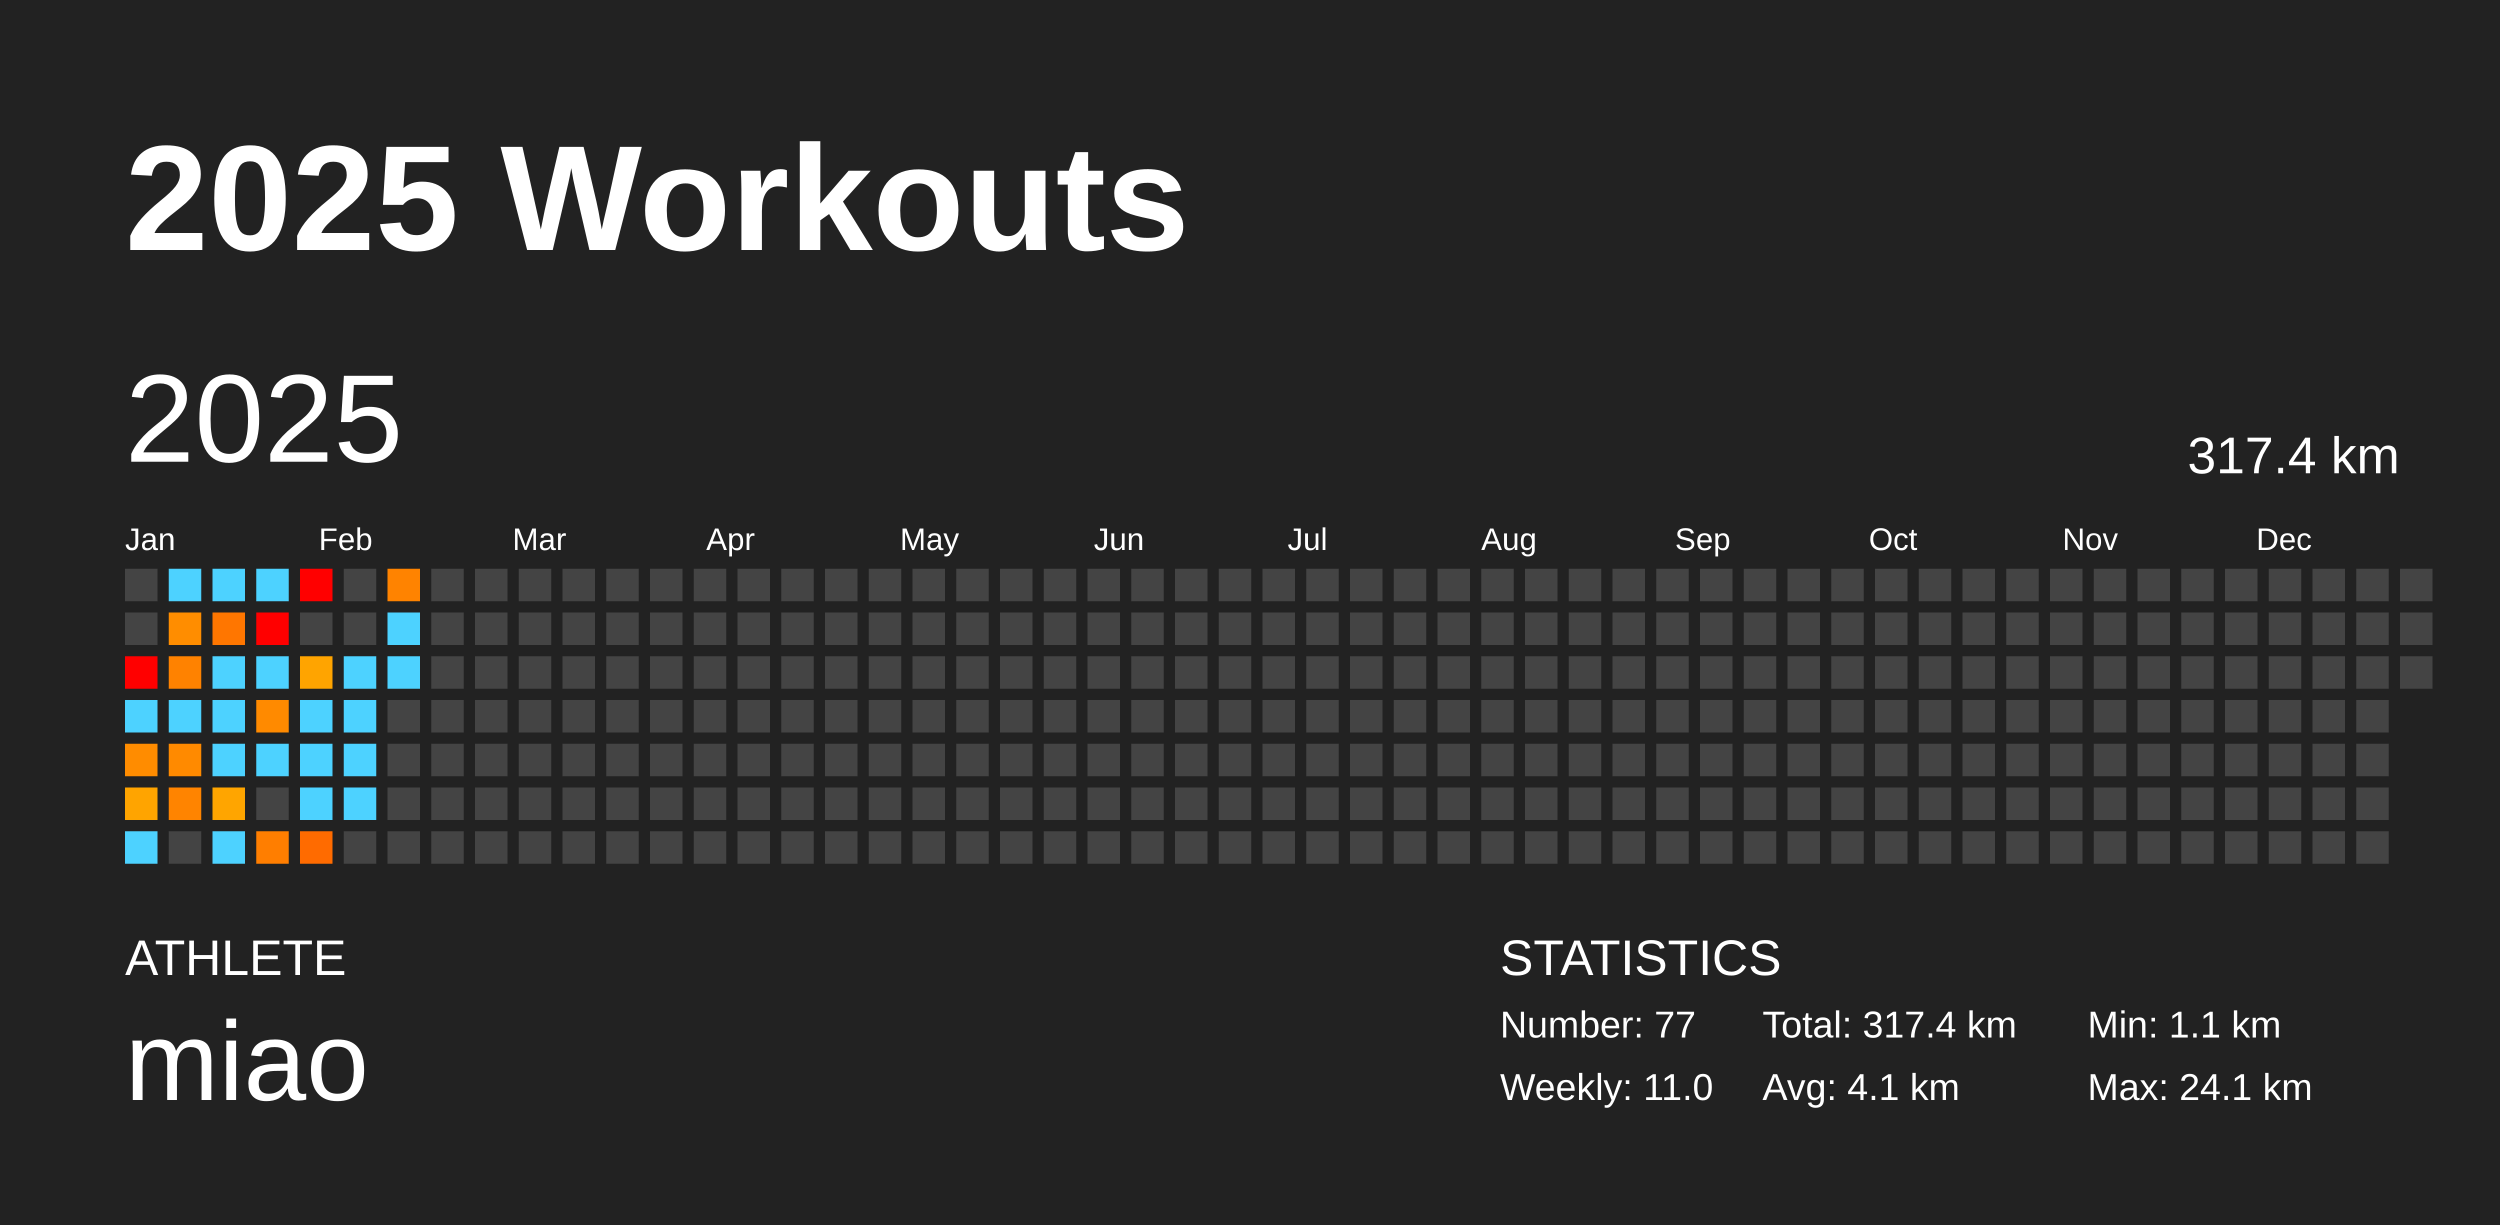
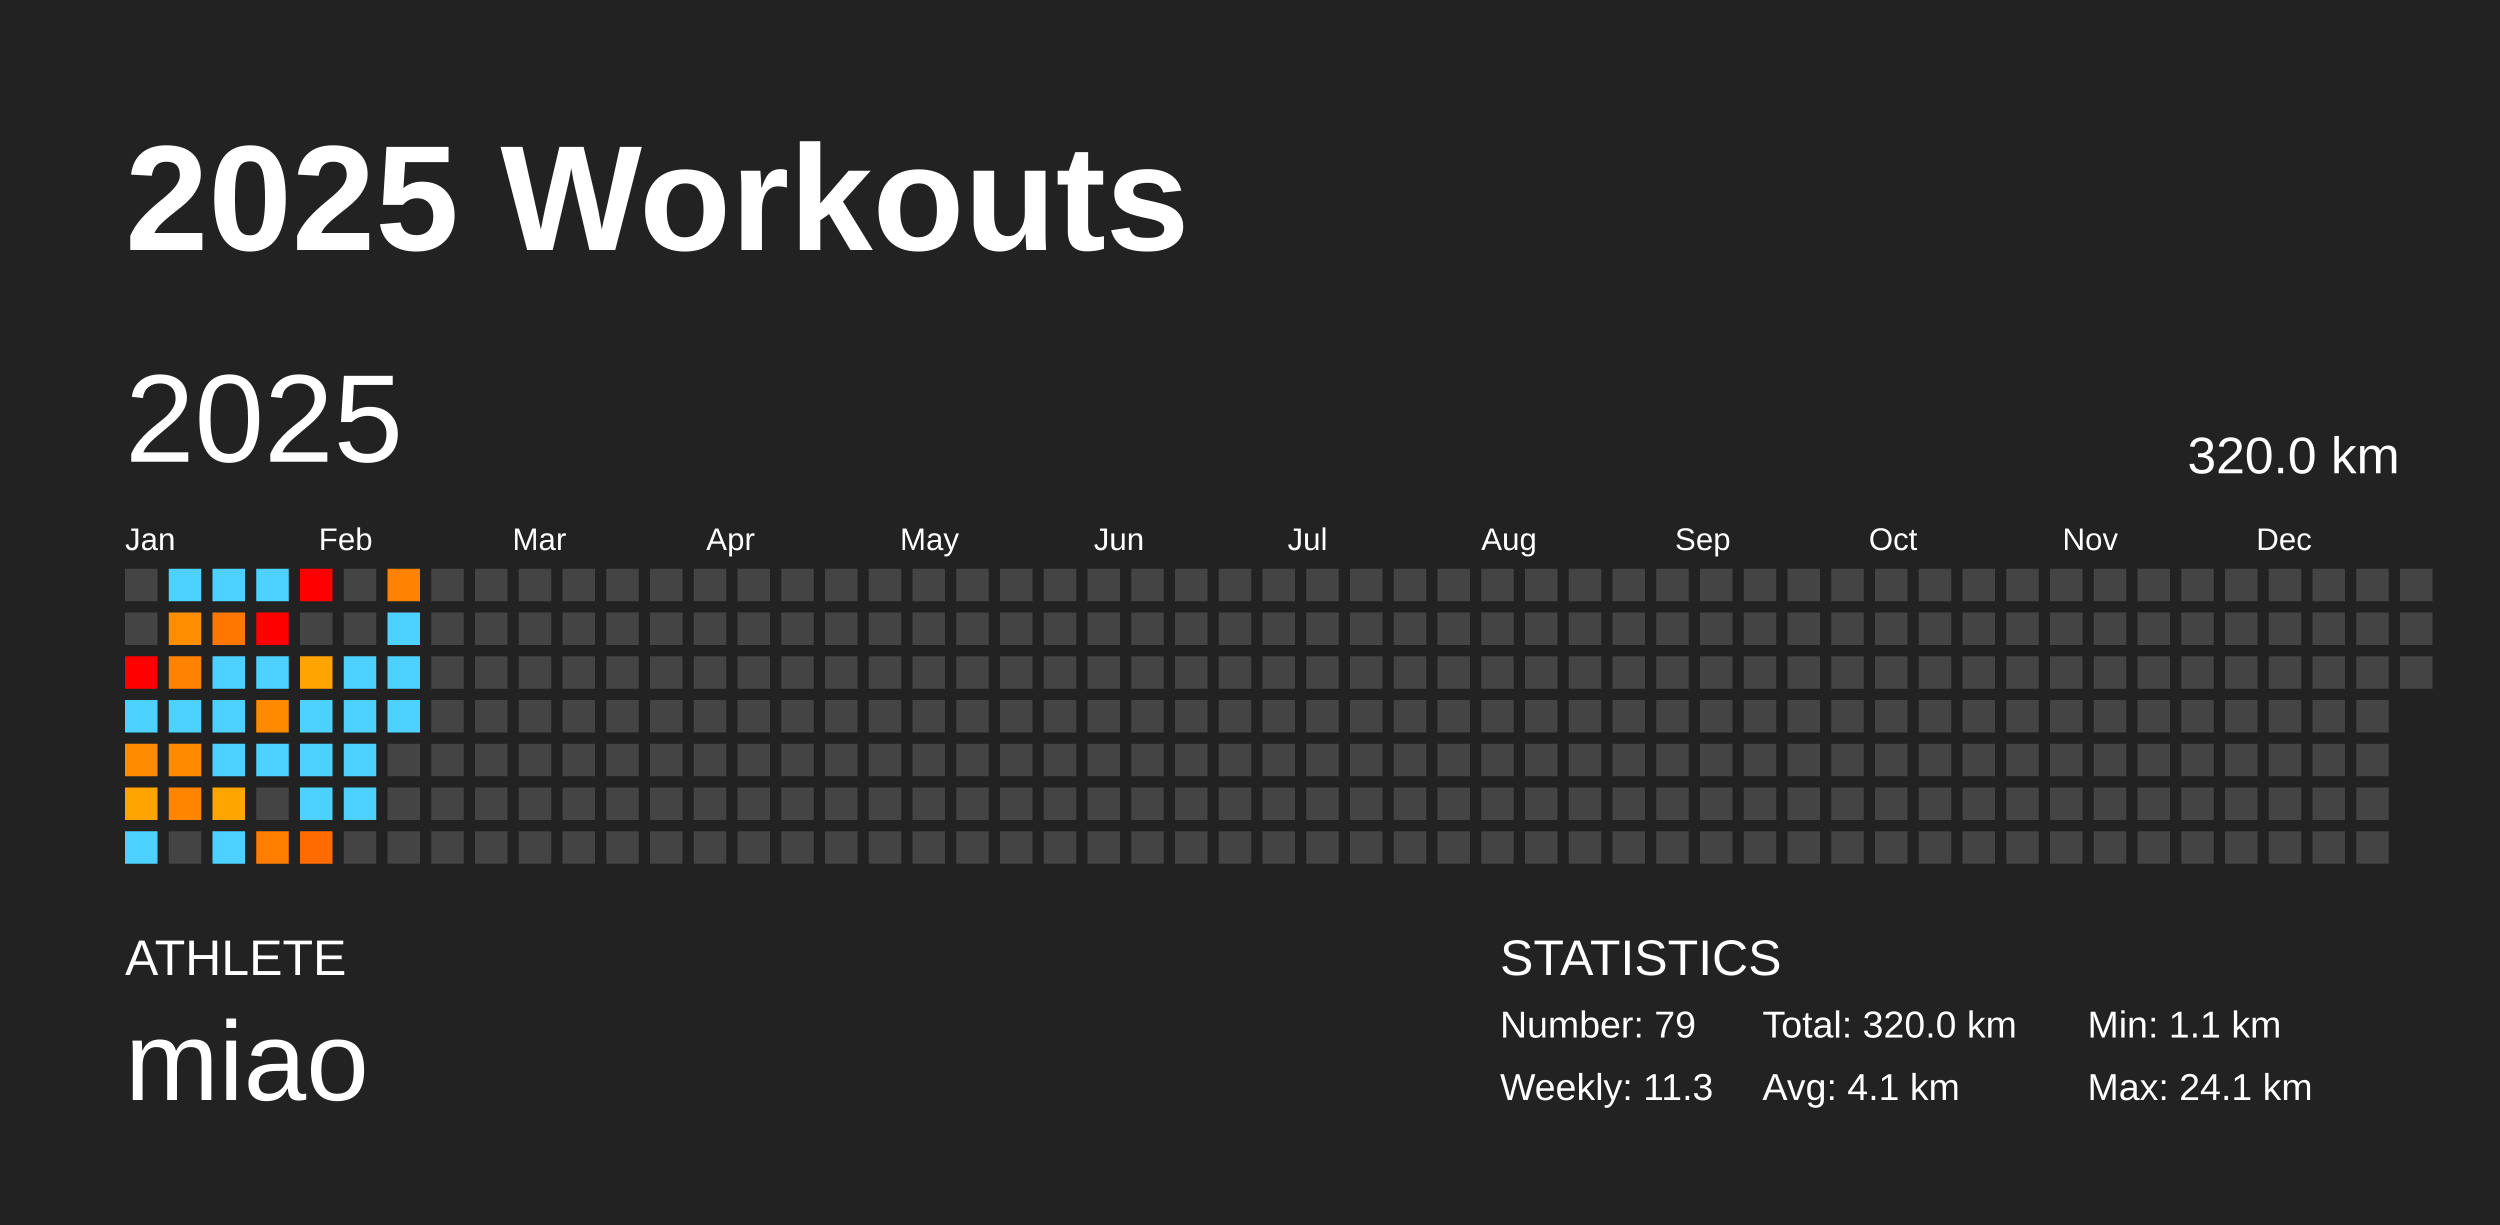
<svg xmlns="http://www.w3.org/2000/svg" baseProfile="full" height="98mm" version="1.1" viewBox="0,0,200,98" width="200mm">
  <defs />
  <rect fill="#222222" height="98" width="200" x="0" y="0" />
  <text fill="#FFFFFF" style="font-size:12px; font-family:Arial; font-weight:bold;" x="10" y="20">2025 Workouts</text>
  <text fill="#FFFFFF" style="font-size:4px; font-family:Arial" x="10" y="78">ATHLETE</text>
  <text fill="#FFFFFF" style="font-size:9px; font-family:Arial" x="10" y="88">miao</text>
  <text fill="#FFFFFF" style="font-size:4px; font-family:Arial" x="120" y="78">STATISTICS</text>
-   <text fill="#FFFFFF" style="font-size:3px; font-family:Arial" x="120" y="83">Number: 77</text>
-   <text fill="#FFFFFF" style="font-size:3px; font-family:Arial" x="120" y="88">Weekly: 11.0</text>
-   <text fill="#FFFFFF" style="font-size:3px; font-family:Arial" x="141" y="83">Total: 317.4 km</text>
+   <text fill="#FFFFFF" style="font-size:3px; font-family:Arial" x="120" y="83">Number: 79</text>
+   <text fill="#FFFFFF" style="font-size:3px; font-family:Arial" x="120" y="88">Weekly: 11.3</text>
+   <text fill="#FFFFFF" style="font-size:3px; font-family:Arial" x="141" y="83">Total: 320.0 km</text>
  <text fill="#FFFFFF" style="font-size:3px; font-family:Arial" x="141" y="88">Avg: 4.1 km</text>
  <text fill="#FFFFFF" style="font-size:3px; font-family:Arial" x="167" y="83">Min: 1.1 km</text>
  <text fill="#FFFFFF" style="font-size:3px; font-family:Arial" x="167" y="88">Max: 24.1 km</text>
  <text dominant-baseline="hanging" fill="#FFFFFF" style="font-size:10.0px; font-family:Arial;" x="10" y="30">2025</text>
-   <text dominant-baseline="hanging" fill="#FFFFFF" style="font-size:4.125px; font-family:Arial;" x="175" y="35">317.4 km</text>
+   <text dominant-baseline="hanging" fill="#FFFFFF" style="font-size:4.125px; font-family:Arial;" x="175" y="35">320.0 km</text>
  <text fill="#FFFFFF" style="font-size:2.5px; font-family:Arial" x="10.0" y="44">Jan</text>
  <text fill="#FFFFFF" style="font-size:2.5px; font-family:Arial" x="25.5" y="44">Feb</text>
  <text fill="#FFFFFF" style="font-size:2.5px; font-family:Arial" x="41.0" y="44">Mar</text>
  <text fill="#FFFFFF" style="font-size:2.5px; font-family:Arial" x="56.5" y="44">Apr</text>
  <text fill="#FFFFFF" style="font-size:2.5px; font-family:Arial" x="72.0" y="44">May</text>
  <text fill="#FFFFFF" style="font-size:2.5px; font-family:Arial" x="87.5" y="44">Jun</text>
  <text fill="#FFFFFF" style="font-size:2.5px; font-family:Arial" x="103.0" y="44">Jul</text>
  <text fill="#FFFFFF" style="font-size:2.5px; font-family:Arial" x="118.5" y="44">Aug</text>
  <text fill="#FFFFFF" style="font-size:2.5px; font-family:Arial" x="134.0" y="44">Sep</text>
  <text fill="#FFFFFF" style="font-size:2.5px; font-family:Arial" x="149.5" y="44">Oct</text>
  <text fill="#FFFFFF" style="font-size:2.5px; font-family:Arial" x="165.0" y="44">Nov</text>
  <text fill="#FFFFFF" style="font-size:2.5px; font-family:Arial" x="180.5" y="44">Dec</text>
  <rect fill="#444444" height="2.6" width="2.6" x="10.0" y="45.5" />
  <rect fill="#444444" height="2.6" width="2.6" x="10.0" y="49.0" />
  <rect fill="red" height="2.6" width="2.6" x="10.0" y="52.5" />
  <rect fill="#4dd2ff" height="2.6" width="2.6" x="10.0" y="56.0" />
  <rect fill="#ff8c00" height="2.6" width="2.6" x="10.0" y="59.5" />
  <rect fill="#ffa400" height="2.6" width="2.6" x="10.0" y="63.0" />
  <rect fill="#4dd2ff" height="2.6" width="2.6" x="10.0" y="66.5" />
  <rect fill="#4dd2ff" height="2.6" width="2.6" x="13.5" y="45.5" />
  <rect fill="#ff8d00" height="2.6" width="2.6" x="13.5" y="49.0" />
  <rect fill="#ff8200" height="2.6" width="2.6" x="13.5" y="52.5" />
  <rect fill="#4dd2ff" height="2.6" width="2.6" x="13.5" y="56.0" />
  <rect fill="#ff8a00" height="2.6" width="2.6" x="13.5" y="59.5" />
  <rect fill="#ff8400" height="2.6" width="2.6" x="13.5" y="63.0" />
  <rect fill="#444444" height="2.6" width="2.6" x="13.5" y="66.5" />
  <rect fill="#4dd2ff" height="2.6" width="2.6" x="17.0" y="45.5" />
  <rect fill="#ff7600" height="2.6" width="2.6" x="17.0" y="49.0" />
  <rect fill="#4dd2ff" height="2.6" width="2.6" x="17.0" y="52.5" />
  <rect fill="#4dd2ff" height="2.6" width="2.6" x="17.0" y="56.0" />
  <rect fill="#4dd2ff" height="2.6" width="2.6" x="17.0" y="59.5" />
  <rect fill="#ffa500" height="2.6" width="2.6" x="17.0" y="63.0" />
  <rect fill="#4dd2ff" height="2.6" width="2.6" x="17.0" y="66.5" />
  <rect fill="#4dd2ff" height="2.6" width="2.6" x="20.5" y="45.5" />
  <rect fill="red" height="2.6" width="2.6" x="20.5" y="49.0" />
  <rect fill="#4dd2ff" height="2.6" width="2.6" x="20.5" y="52.5" />
  <rect fill="#ff8a00" height="2.6" width="2.6" x="20.5" y="56.0" />
  <rect fill="#4dd2ff" height="2.6" width="2.6" x="20.5" y="59.5" />
  <rect fill="#444444" height="2.6" width="2.6" x="20.5" y="63.0" />
  <rect fill="#ff7e00" height="2.6" width="2.6" x="20.5" y="66.5" />
  <rect fill="red" height="2.6" width="2.6" x="24.0" y="45.5" />
  <rect fill="#444444" height="2.6" width="2.6" x="24.0" y="49.0" />
  <rect fill="#ffa400" height="2.6" width="2.6" x="24.0" y="52.5" />
  <rect fill="#4dd2ff" height="2.6" width="2.6" x="24.0" y="56.0" />
  <rect fill="#4dd2ff" height="2.6" width="2.6" x="24.0" y="59.5" />
  <rect fill="#4dd2ff" height="2.6" width="2.6" x="24.0" y="63.0" />
  <rect fill="#ff6b00" height="2.6" width="2.6" x="24.0" y="66.5" />
  <rect fill="#444444" height="2.6" width="2.6" x="27.5" y="45.5" />
  <rect fill="#444444" height="2.6" width="2.6" x="27.5" y="49.0" />
  <rect fill="#4dd2ff" height="2.6" width="2.6" x="27.5" y="52.5" />
  <rect fill="#4dd2ff" height="2.6" width="2.6" x="27.5" y="56.0" />
  <rect fill="#4dd2ff" height="2.6" width="2.6" x="27.5" y="59.5" />
  <rect fill="#4dd2ff" height="2.6" width="2.6" x="27.5" y="63.0" />
  <rect fill="#444444" height="2.6" width="2.6" x="27.5" y="66.5" />
  <rect fill="#ff8300" height="2.6" width="2.6" x="31.0" y="45.5" />
  <rect fill="#4dd2ff" height="2.6" width="2.6" x="31.0" y="49.0" />
  <rect fill="#4dd2ff" height="2.6" width="2.6" x="31.0" y="52.5" />
-   <rect fill="#444444" height="2.6" width="2.6" x="31.0" y="56.0" />
+   <rect fill="#4dd2ff" height="2.6" width="2.6" x="31.0" y="56.0" />
  <rect fill="#444444" height="2.6" width="2.6" x="31.0" y="59.5" />
  <rect fill="#444444" height="2.6" width="2.6" x="31.0" y="63.0" />
  <rect fill="#444444" height="2.6" width="2.6" x="31.0" y="66.5" />
  <rect fill="#444444" height="2.6" width="2.6" x="34.5" y="45.5" />
  <rect fill="#444444" height="2.6" width="2.6" x="34.5" y="49.0" />
  <rect fill="#444444" height="2.6" width="2.6" x="34.5" y="52.5" />
  <rect fill="#444444" height="2.6" width="2.6" x="34.5" y="56.0" />
  <rect fill="#444444" height="2.6" width="2.6" x="34.5" y="59.5" />
  <rect fill="#444444" height="2.6" width="2.6" x="34.5" y="63.0" />
  <rect fill="#444444" height="2.6" width="2.6" x="34.5" y="66.5" />
  <rect fill="#444444" height="2.6" width="2.6" x="38.0" y="45.5" />
  <rect fill="#444444" height="2.6" width="2.6" x="38.0" y="49.0" />
  <rect fill="#444444" height="2.6" width="2.6" x="38.0" y="52.5" />
  <rect fill="#444444" height="2.6" width="2.6" x="38.0" y="56.0" />
  <rect fill="#444444" height="2.6" width="2.6" x="38.0" y="59.5" />
  <rect fill="#444444" height="2.6" width="2.6" x="38.0" y="63.0" />
  <rect fill="#444444" height="2.6" width="2.6" x="38.0" y="66.5" />
  <rect fill="#444444" height="2.6" width="2.6" x="41.5" y="45.5" />
  <rect fill="#444444" height="2.6" width="2.6" x="41.5" y="49.0" />
  <rect fill="#444444" height="2.6" width="2.6" x="41.5" y="52.5" />
  <rect fill="#444444" height="2.6" width="2.6" x="41.5" y="56.0" />
  <rect fill="#444444" height="2.6" width="2.6" x="41.5" y="59.5" />
  <rect fill="#444444" height="2.6" width="2.6" x="41.5" y="63.0" />
  <rect fill="#444444" height="2.6" width="2.6" x="41.5" y="66.5" />
  <rect fill="#444444" height="2.6" width="2.6" x="45.0" y="45.5" />
  <rect fill="#444444" height="2.6" width="2.6" x="45.0" y="49.0" />
  <rect fill="#444444" height="2.6" width="2.6" x="45.0" y="52.5" />
  <rect fill="#444444" height="2.6" width="2.6" x="45.0" y="56.0" />
  <rect fill="#444444" height="2.6" width="2.6" x="45.0" y="59.5" />
  <rect fill="#444444" height="2.6" width="2.6" x="45.0" y="63.0" />
  <rect fill="#444444" height="2.6" width="2.6" x="45.0" y="66.5" />
  <rect fill="#444444" height="2.6" width="2.6" x="48.5" y="45.5" />
  <rect fill="#444444" height="2.6" width="2.6" x="48.5" y="49.0" />
  <rect fill="#444444" height="2.6" width="2.6" x="48.5" y="52.5" />
  <rect fill="#444444" height="2.6" width="2.6" x="48.5" y="56.0" />
  <rect fill="#444444" height="2.6" width="2.6" x="48.5" y="59.5" />
  <rect fill="#444444" height="2.6" width="2.6" x="48.5" y="63.0" />
  <rect fill="#444444" height="2.6" width="2.6" x="48.5" y="66.5" />
  <rect fill="#444444" height="2.6" width="2.6" x="52.0" y="45.5" />
  <rect fill="#444444" height="2.6" width="2.6" x="52.0" y="49.0" />
  <rect fill="#444444" height="2.6" width="2.6" x="52.0" y="52.5" />
  <rect fill="#444444" height="2.6" width="2.6" x="52.0" y="56.0" />
  <rect fill="#444444" height="2.6" width="2.6" x="52.0" y="59.5" />
  <rect fill="#444444" height="2.6" width="2.6" x="52.0" y="63.0" />
  <rect fill="#444444" height="2.6" width="2.6" x="52.0" y="66.5" />
  <rect fill="#444444" height="2.6" width="2.6" x="55.5" y="45.5" />
  <rect fill="#444444" height="2.6" width="2.6" x="55.5" y="49.0" />
  <rect fill="#444444" height="2.6" width="2.6" x="55.5" y="52.5" />
  <rect fill="#444444" height="2.6" width="2.6" x="55.5" y="56.0" />
  <rect fill="#444444" height="2.6" width="2.6" x="55.5" y="59.5" />
  <rect fill="#444444" height="2.6" width="2.6" x="55.5" y="63.0" />
  <rect fill="#444444" height="2.6" width="2.6" x="55.5" y="66.5" />
  <rect fill="#444444" height="2.6" width="2.6" x="59.0" y="45.5" />
  <rect fill="#444444" height="2.6" width="2.6" x="59.0" y="49.0" />
  <rect fill="#444444" height="2.6" width="2.6" x="59.0" y="52.5" />
  <rect fill="#444444" height="2.6" width="2.6" x="59.0" y="56.0" />
  <rect fill="#444444" height="2.6" width="2.6" x="59.0" y="59.5" />
  <rect fill="#444444" height="2.6" width="2.6" x="59.0" y="63.0" />
  <rect fill="#444444" height="2.6" width="2.6" x="59.0" y="66.5" />
  <rect fill="#444444" height="2.6" width="2.6" x="62.5" y="45.5" />
  <rect fill="#444444" height="2.6" width="2.6" x="62.5" y="49.0" />
  <rect fill="#444444" height="2.6" width="2.6" x="62.5" y="52.5" />
  <rect fill="#444444" height="2.6" width="2.6" x="62.5" y="56.0" />
  <rect fill="#444444" height="2.6" width="2.6" x="62.5" y="59.5" />
  <rect fill="#444444" height="2.6" width="2.6" x="62.5" y="63.0" />
  <rect fill="#444444" height="2.6" width="2.6" x="62.5" y="66.5" />
  <rect fill="#444444" height="2.6" width="2.6" x="66.0" y="45.5" />
  <rect fill="#444444" height="2.6" width="2.6" x="66.0" y="49.0" />
  <rect fill="#444444" height="2.6" width="2.6" x="66.0" y="52.5" />
  <rect fill="#444444" height="2.6" width="2.6" x="66.0" y="56.0" />
  <rect fill="#444444" height="2.6" width="2.6" x="66.0" y="59.5" />
  <rect fill="#444444" height="2.6" width="2.6" x="66.0" y="63.0" />
  <rect fill="#444444" height="2.6" width="2.6" x="66.0" y="66.5" />
  <rect fill="#444444" height="2.6" width="2.6" x="69.5" y="45.5" />
  <rect fill="#444444" height="2.6" width="2.6" x="69.5" y="49.0" />
  <rect fill="#444444" height="2.6" width="2.6" x="69.5" y="52.5" />
  <rect fill="#444444" height="2.6" width="2.6" x="69.5" y="56.0" />
  <rect fill="#444444" height="2.6" width="2.6" x="69.5" y="59.5" />
  <rect fill="#444444" height="2.6" width="2.6" x="69.5" y="63.0" />
  <rect fill="#444444" height="2.6" width="2.6" x="69.5" y="66.5" />
  <rect fill="#444444" height="2.6" width="2.6" x="73.0" y="45.5" />
  <rect fill="#444444" height="2.6" width="2.6" x="73.0" y="49.0" />
  <rect fill="#444444" height="2.6" width="2.6" x="73.0" y="52.5" />
  <rect fill="#444444" height="2.6" width="2.6" x="73.0" y="56.0" />
  <rect fill="#444444" height="2.6" width="2.6" x="73.0" y="59.5" />
  <rect fill="#444444" height="2.6" width="2.6" x="73.0" y="63.0" />
  <rect fill="#444444" height="2.6" width="2.6" x="73.0" y="66.5" />
  <rect fill="#444444" height="2.6" width="2.6" x="76.5" y="45.5" />
  <rect fill="#444444" height="2.6" width="2.6" x="76.5" y="49.0" />
  <rect fill="#444444" height="2.6" width="2.6" x="76.5" y="52.5" />
  <rect fill="#444444" height="2.6" width="2.6" x="76.5" y="56.0" />
  <rect fill="#444444" height="2.6" width="2.6" x="76.5" y="59.5" />
  <rect fill="#444444" height="2.6" width="2.6" x="76.5" y="63.0" />
  <rect fill="#444444" height="2.6" width="2.6" x="76.5" y="66.5" />
  <rect fill="#444444" height="2.6" width="2.6" x="80.0" y="45.5" />
  <rect fill="#444444" height="2.6" width="2.6" x="80.0" y="49.0" />
  <rect fill="#444444" height="2.6" width="2.6" x="80.0" y="52.5" />
  <rect fill="#444444" height="2.6" width="2.6" x="80.0" y="56.0" />
  <rect fill="#444444" height="2.6" width="2.6" x="80.0" y="59.5" />
  <rect fill="#444444" height="2.6" width="2.6" x="80.0" y="63.0" />
  <rect fill="#444444" height="2.6" width="2.6" x="80.0" y="66.5" />
  <rect fill="#444444" height="2.6" width="2.6" x="83.5" y="45.5" />
  <rect fill="#444444" height="2.6" width="2.6" x="83.5" y="49.0" />
  <rect fill="#444444" height="2.6" width="2.6" x="83.5" y="52.5" />
  <rect fill="#444444" height="2.6" width="2.6" x="83.5" y="56.0" />
  <rect fill="#444444" height="2.6" width="2.6" x="83.5" y="59.5" />
  <rect fill="#444444" height="2.6" width="2.6" x="83.5" y="63.0" />
  <rect fill="#444444" height="2.6" width="2.6" x="83.5" y="66.5" />
  <rect fill="#444444" height="2.6" width="2.6" x="87.0" y="45.5" />
  <rect fill="#444444" height="2.6" width="2.6" x="87.0" y="49.0" />
  <rect fill="#444444" height="2.6" width="2.6" x="87.0" y="52.5" />
  <rect fill="#444444" height="2.6" width="2.6" x="87.0" y="56.0" />
  <rect fill="#444444" height="2.6" width="2.6" x="87.0" y="59.5" />
  <rect fill="#444444" height="2.6" width="2.6" x="87.0" y="63.0" />
  <rect fill="#444444" height="2.6" width="2.6" x="87.0" y="66.5" />
  <rect fill="#444444" height="2.6" width="2.6" x="90.5" y="45.5" />
  <rect fill="#444444" height="2.6" width="2.6" x="90.5" y="49.0" />
  <rect fill="#444444" height="2.6" width="2.6" x="90.5" y="52.5" />
  <rect fill="#444444" height="2.6" width="2.6" x="90.5" y="56.0" />
  <rect fill="#444444" height="2.6" width="2.6" x="90.5" y="59.5" />
  <rect fill="#444444" height="2.6" width="2.6" x="90.5" y="63.0" />
  <rect fill="#444444" height="2.6" width="2.6" x="90.5" y="66.5" />
  <rect fill="#444444" height="2.6" width="2.6" x="94.0" y="45.5" />
  <rect fill="#444444" height="2.6" width="2.6" x="94.0" y="49.0" />
  <rect fill="#444444" height="2.6" width="2.6" x="94.0" y="52.5" />
  <rect fill="#444444" height="2.6" width="2.6" x="94.0" y="56.0" />
  <rect fill="#444444" height="2.6" width="2.6" x="94.0" y="59.5" />
  <rect fill="#444444" height="2.6" width="2.6" x="94.0" y="63.0" />
  <rect fill="#444444" height="2.6" width="2.6" x="94.0" y="66.5" />
  <rect fill="#444444" height="2.6" width="2.6" x="97.5" y="45.5" />
  <rect fill="#444444" height="2.6" width="2.6" x="97.5" y="49.0" />
  <rect fill="#444444" height="2.6" width="2.6" x="97.5" y="52.5" />
  <rect fill="#444444" height="2.6" width="2.6" x="97.5" y="56.0" />
  <rect fill="#444444" height="2.6" width="2.6" x="97.5" y="59.5" />
  <rect fill="#444444" height="2.6" width="2.6" x="97.5" y="63.0" />
  <rect fill="#444444" height="2.6" width="2.6" x="97.5" y="66.5" />
  <rect fill="#444444" height="2.6" width="2.6" x="101.0" y="45.5" />
  <rect fill="#444444" height="2.6" width="2.6" x="101.0" y="49.0" />
  <rect fill="#444444" height="2.6" width="2.6" x="101.0" y="52.5" />
  <rect fill="#444444" height="2.6" width="2.6" x="101.0" y="56.0" />
  <rect fill="#444444" height="2.6" width="2.6" x="101.0" y="59.5" />
  <rect fill="#444444" height="2.6" width="2.6" x="101.0" y="63.0" />
  <rect fill="#444444" height="2.6" width="2.6" x="101.0" y="66.5" />
  <rect fill="#444444" height="2.6" width="2.6" x="104.5" y="45.5" />
  <rect fill="#444444" height="2.6" width="2.6" x="104.5" y="49.0" />
  <rect fill="#444444" height="2.6" width="2.6" x="104.5" y="52.5" />
  <rect fill="#444444" height="2.6" width="2.6" x="104.5" y="56.0" />
  <rect fill="#444444" height="2.6" width="2.6" x="104.5" y="59.5" />
  <rect fill="#444444" height="2.6" width="2.6" x="104.5" y="63.0" />
  <rect fill="#444444" height="2.6" width="2.6" x="104.5" y="66.5" />
  <rect fill="#444444" height="2.6" width="2.6" x="108.0" y="45.5" />
  <rect fill="#444444" height="2.6" width="2.6" x="108.0" y="49.0" />
  <rect fill="#444444" height="2.6" width="2.6" x="108.0" y="52.5" />
  <rect fill="#444444" height="2.6" width="2.6" x="108.0" y="56.0" />
  <rect fill="#444444" height="2.6" width="2.6" x="108.0" y="59.5" />
  <rect fill="#444444" height="2.6" width="2.6" x="108.0" y="63.0" />
  <rect fill="#444444" height="2.6" width="2.6" x="108.0" y="66.5" />
  <rect fill="#444444" height="2.6" width="2.6" x="111.5" y="45.5" />
  <rect fill="#444444" height="2.6" width="2.6" x="111.5" y="49.0" />
  <rect fill="#444444" height="2.6" width="2.6" x="111.5" y="52.5" />
  <rect fill="#444444" height="2.6" width="2.6" x="111.5" y="56.0" />
  <rect fill="#444444" height="2.6" width="2.6" x="111.5" y="59.5" />
  <rect fill="#444444" height="2.6" width="2.6" x="111.5" y="63.0" />
  <rect fill="#444444" height="2.6" width="2.6" x="111.5" y="66.5" />
  <rect fill="#444444" height="2.6" width="2.6" x="115.0" y="45.5" />
  <rect fill="#444444" height="2.6" width="2.6" x="115.0" y="49.0" />
  <rect fill="#444444" height="2.6" width="2.6" x="115.0" y="52.5" />
  <rect fill="#444444" height="2.6" width="2.6" x="115.0" y="56.0" />
  <rect fill="#444444" height="2.6" width="2.6" x="115.0" y="59.5" />
  <rect fill="#444444" height="2.6" width="2.6" x="115.0" y="63.0" />
  <rect fill="#444444" height="2.6" width="2.6" x="115.0" y="66.5" />
  <rect fill="#444444" height="2.6" width="2.6" x="118.5" y="45.5" />
  <rect fill="#444444" height="2.6" width="2.6" x="118.5" y="49.0" />
  <rect fill="#444444" height="2.6" width="2.6" x="118.5" y="52.5" />
  <rect fill="#444444" height="2.6" width="2.6" x="118.5" y="56.0" />
  <rect fill="#444444" height="2.6" width="2.6" x="118.5" y="59.5" />
  <rect fill="#444444" height="2.6" width="2.6" x="118.5" y="63.0" />
  <rect fill="#444444" height="2.6" width="2.6" x="118.5" y="66.5" />
  <rect fill="#444444" height="2.6" width="2.6" x="122.0" y="45.5" />
  <rect fill="#444444" height="2.6" width="2.6" x="122.0" y="49.0" />
  <rect fill="#444444" height="2.6" width="2.6" x="122.0" y="52.5" />
  <rect fill="#444444" height="2.6" width="2.6" x="122.0" y="56.0" />
  <rect fill="#444444" height="2.6" width="2.6" x="122.0" y="59.5" />
  <rect fill="#444444" height="2.6" width="2.6" x="122.0" y="63.0" />
  <rect fill="#444444" height="2.6" width="2.6" x="122.0" y="66.5" />
  <rect fill="#444444" height="2.6" width="2.6" x="125.5" y="45.5" />
  <rect fill="#444444" height="2.6" width="2.6" x="125.5" y="49.0" />
  <rect fill="#444444" height="2.6" width="2.6" x="125.5" y="52.5" />
  <rect fill="#444444" height="2.6" width="2.6" x="125.5" y="56.0" />
  <rect fill="#444444" height="2.6" width="2.6" x="125.5" y="59.5" />
  <rect fill="#444444" height="2.6" width="2.6" x="125.5" y="63.0" />
  <rect fill="#444444" height="2.6" width="2.6" x="125.5" y="66.5" />
  <rect fill="#444444" height="2.6" width="2.6" x="129.0" y="45.5" />
  <rect fill="#444444" height="2.6" width="2.6" x="129.0" y="49.0" />
  <rect fill="#444444" height="2.6" width="2.6" x="129.0" y="52.5" />
  <rect fill="#444444" height="2.6" width="2.6" x="129.0" y="56.0" />
  <rect fill="#444444" height="2.6" width="2.6" x="129.0" y="59.5" />
  <rect fill="#444444" height="2.6" width="2.6" x="129.0" y="63.0" />
  <rect fill="#444444" height="2.6" width="2.6" x="129.0" y="66.5" />
  <rect fill="#444444" height="2.6" width="2.6" x="132.5" y="45.5" />
  <rect fill="#444444" height="2.6" width="2.6" x="132.5" y="49.0" />
  <rect fill="#444444" height="2.6" width="2.6" x="132.5" y="52.5" />
  <rect fill="#444444" height="2.6" width="2.6" x="132.5" y="56.0" />
  <rect fill="#444444" height="2.6" width="2.6" x="132.5" y="59.5" />
  <rect fill="#444444" height="2.6" width="2.6" x="132.5" y="63.0" />
  <rect fill="#444444" height="2.6" width="2.6" x="132.5" y="66.5" />
  <rect fill="#444444" height="2.6" width="2.6" x="136.0" y="45.5" />
  <rect fill="#444444" height="2.6" width="2.6" x="136.0" y="49.0" />
  <rect fill="#444444" height="2.6" width="2.6" x="136.0" y="52.5" />
  <rect fill="#444444" height="2.6" width="2.6" x="136.0" y="56.0" />
  <rect fill="#444444" height="2.6" width="2.6" x="136.0" y="59.5" />
  <rect fill="#444444" height="2.6" width="2.6" x="136.0" y="63.0" />
  <rect fill="#444444" height="2.6" width="2.6" x="136.0" y="66.5" />
  <rect fill="#444444" height="2.6" width="2.6" x="139.5" y="45.5" />
  <rect fill="#444444" height="2.6" width="2.6" x="139.5" y="49.0" />
  <rect fill="#444444" height="2.6" width="2.6" x="139.5" y="52.5" />
  <rect fill="#444444" height="2.6" width="2.6" x="139.5" y="56.0" />
  <rect fill="#444444" height="2.6" width="2.6" x="139.5" y="59.5" />
  <rect fill="#444444" height="2.6" width="2.6" x="139.5" y="63.0" />
  <rect fill="#444444" height="2.6" width="2.6" x="139.5" y="66.5" />
  <rect fill="#444444" height="2.6" width="2.6" x="143.0" y="45.5" />
  <rect fill="#444444" height="2.6" width="2.6" x="143.0" y="49.0" />
  <rect fill="#444444" height="2.6" width="2.6" x="143.0" y="52.5" />
  <rect fill="#444444" height="2.6" width="2.6" x="143.0" y="56.0" />
  <rect fill="#444444" height="2.6" width="2.6" x="143.0" y="59.5" />
  <rect fill="#444444" height="2.6" width="2.6" x="143.0" y="63.0" />
  <rect fill="#444444" height="2.6" width="2.6" x="143.0" y="66.5" />
  <rect fill="#444444" height="2.6" width="2.6" x="146.5" y="45.5" />
  <rect fill="#444444" height="2.6" width="2.6" x="146.5" y="49.0" />
  <rect fill="#444444" height="2.6" width="2.6" x="146.5" y="52.5" />
  <rect fill="#444444" height="2.6" width="2.6" x="146.5" y="56.0" />
  <rect fill="#444444" height="2.6" width="2.6" x="146.5" y="59.5" />
  <rect fill="#444444" height="2.6" width="2.6" x="146.5" y="63.0" />
  <rect fill="#444444" height="2.6" width="2.6" x="146.5" y="66.5" />
  <rect fill="#444444" height="2.6" width="2.6" x="150.0" y="45.5" />
  <rect fill="#444444" height="2.6" width="2.6" x="150.0" y="49.0" />
  <rect fill="#444444" height="2.6" width="2.6" x="150.0" y="52.5" />
  <rect fill="#444444" height="2.6" width="2.6" x="150.0" y="56.0" />
  <rect fill="#444444" height="2.6" width="2.6" x="150.0" y="59.5" />
  <rect fill="#444444" height="2.6" width="2.6" x="150.0" y="63.0" />
  <rect fill="#444444" height="2.6" width="2.6" x="150.0" y="66.5" />
  <rect fill="#444444" height="2.6" width="2.6" x="153.5" y="45.5" />
  <rect fill="#444444" height="2.6" width="2.6" x="153.5" y="49.0" />
  <rect fill="#444444" height="2.6" width="2.6" x="153.5" y="52.5" />
  <rect fill="#444444" height="2.6" width="2.6" x="153.5" y="56.0" />
  <rect fill="#444444" height="2.6" width="2.6" x="153.5" y="59.5" />
  <rect fill="#444444" height="2.6" width="2.6" x="153.5" y="63.0" />
  <rect fill="#444444" height="2.6" width="2.6" x="153.5" y="66.5" />
  <rect fill="#444444" height="2.6" width="2.6" x="157.0" y="45.5" />
  <rect fill="#444444" height="2.6" width="2.6" x="157.0" y="49.0" />
  <rect fill="#444444" height="2.6" width="2.6" x="157.0" y="52.5" />
  <rect fill="#444444" height="2.6" width="2.6" x="157.0" y="56.0" />
  <rect fill="#444444" height="2.6" width="2.6" x="157.0" y="59.5" />
  <rect fill="#444444" height="2.6" width="2.6" x="157.0" y="63.0" />
  <rect fill="#444444" height="2.6" width="2.6" x="157.0" y="66.5" />
  <rect fill="#444444" height="2.6" width="2.6" x="160.5" y="45.5" />
  <rect fill="#444444" height="2.6" width="2.6" x="160.5" y="49.0" />
  <rect fill="#444444" height="2.6" width="2.6" x="160.5" y="52.5" />
  <rect fill="#444444" height="2.6" width="2.6" x="160.5" y="56.0" />
  <rect fill="#444444" height="2.6" width="2.6" x="160.5" y="59.5" />
  <rect fill="#444444" height="2.6" width="2.6" x="160.5" y="63.0" />
  <rect fill="#444444" height="2.6" width="2.6" x="160.5" y="66.5" />
  <rect fill="#444444" height="2.6" width="2.6" x="164.0" y="45.5" />
  <rect fill="#444444" height="2.6" width="2.6" x="164.0" y="49.0" />
  <rect fill="#444444" height="2.6" width="2.6" x="164.0" y="52.5" />
  <rect fill="#444444" height="2.6" width="2.6" x="164.0" y="56.0" />
  <rect fill="#444444" height="2.6" width="2.6" x="164.0" y="59.5" />
  <rect fill="#444444" height="2.6" width="2.6" x="164.0" y="63.0" />
  <rect fill="#444444" height="2.6" width="2.6" x="164.0" y="66.5" />
  <rect fill="#444444" height="2.6" width="2.6" x="167.5" y="45.5" />
  <rect fill="#444444" height="2.6" width="2.6" x="167.5" y="49.0" />
  <rect fill="#444444" height="2.6" width="2.6" x="167.5" y="52.5" />
  <rect fill="#444444" height="2.6" width="2.6" x="167.5" y="56.0" />
  <rect fill="#444444" height="2.6" width="2.6" x="167.5" y="59.5" />
  <rect fill="#444444" height="2.6" width="2.6" x="167.5" y="63.0" />
  <rect fill="#444444" height="2.6" width="2.6" x="167.5" y="66.5" />
  <rect fill="#444444" height="2.6" width="2.6" x="171.0" y="45.5" />
  <rect fill="#444444" height="2.6" width="2.6" x="171.0" y="49.0" />
  <rect fill="#444444" height="2.6" width="2.6" x="171.0" y="52.5" />
  <rect fill="#444444" height="2.6" width="2.6" x="171.0" y="56.0" />
  <rect fill="#444444" height="2.6" width="2.6" x="171.0" y="59.5" />
  <rect fill="#444444" height="2.6" width="2.6" x="171.0" y="63.0" />
  <rect fill="#444444" height="2.6" width="2.6" x="171.0" y="66.5" />
  <rect fill="#444444" height="2.6" width="2.6" x="174.5" y="45.5" />
  <rect fill="#444444" height="2.6" width="2.6" x="174.5" y="49.0" />
  <rect fill="#444444" height="2.6" width="2.6" x="174.5" y="52.5" />
  <rect fill="#444444" height="2.6" width="2.6" x="174.5" y="56.0" />
  <rect fill="#444444" height="2.6" width="2.6" x="174.5" y="59.5" />
  <rect fill="#444444" height="2.6" width="2.6" x="174.5" y="63.0" />
  <rect fill="#444444" height="2.6" width="2.6" x="174.5" y="66.5" />
  <rect fill="#444444" height="2.6" width="2.6" x="178.0" y="45.5" />
  <rect fill="#444444" height="2.6" width="2.6" x="178.0" y="49.0" />
  <rect fill="#444444" height="2.6" width="2.6" x="178.0" y="52.5" />
  <rect fill="#444444" height="2.6" width="2.6" x="178.0" y="56.0" />
  <rect fill="#444444" height="2.6" width="2.6" x="178.0" y="59.5" />
  <rect fill="#444444" height="2.6" width="2.6" x="178.0" y="63.0" />
  <rect fill="#444444" height="2.6" width="2.6" x="178.0" y="66.5" />
  <rect fill="#444444" height="2.6" width="2.6" x="181.5" y="45.5" />
  <rect fill="#444444" height="2.6" width="2.6" x="181.5" y="49.0" />
  <rect fill="#444444" height="2.6" width="2.6" x="181.5" y="52.5" />
  <rect fill="#444444" height="2.6" width="2.6" x="181.5" y="56.0" />
  <rect fill="#444444" height="2.6" width="2.6" x="181.5" y="59.5" />
  <rect fill="#444444" height="2.6" width="2.6" x="181.5" y="63.0" />
  <rect fill="#444444" height="2.6" width="2.6" x="181.5" y="66.5" />
  <rect fill="#444444" height="2.6" width="2.6" x="185.0" y="45.5" />
  <rect fill="#444444" height="2.6" width="2.6" x="185.0" y="49.0" />
  <rect fill="#444444" height="2.6" width="2.6" x="185.0" y="52.5" />
  <rect fill="#444444" height="2.6" width="2.6" x="185.0" y="56.0" />
  <rect fill="#444444" height="2.6" width="2.6" x="185.0" y="59.5" />
  <rect fill="#444444" height="2.6" width="2.6" x="185.0" y="63.0" />
  <rect fill="#444444" height="2.6" width="2.6" x="185.0" y="66.5" />
  <rect fill="#444444" height="2.6" width="2.6" x="188.5" y="45.5" />
  <rect fill="#444444" height="2.6" width="2.6" x="188.5" y="49.0" />
  <rect fill="#444444" height="2.6" width="2.6" x="188.5" y="52.5" />
  <rect fill="#444444" height="2.6" width="2.6" x="188.5" y="56.0" />
  <rect fill="#444444" height="2.6" width="2.6" x="188.5" y="59.5" />
  <rect fill="#444444" height="2.6" width="2.6" x="188.5" y="63.0" />
  <rect fill="#444444" height="2.6" width="2.6" x="188.5" y="66.5" />
  <rect fill="#444444" height="2.6" width="2.6" x="192.0" y="45.5" />
  <rect fill="#444444" height="2.6" width="2.6" x="192.0" y="49.0" />
  <rect fill="#444444" height="2.6" width="2.6" x="192.0" y="52.5" />
</svg>
